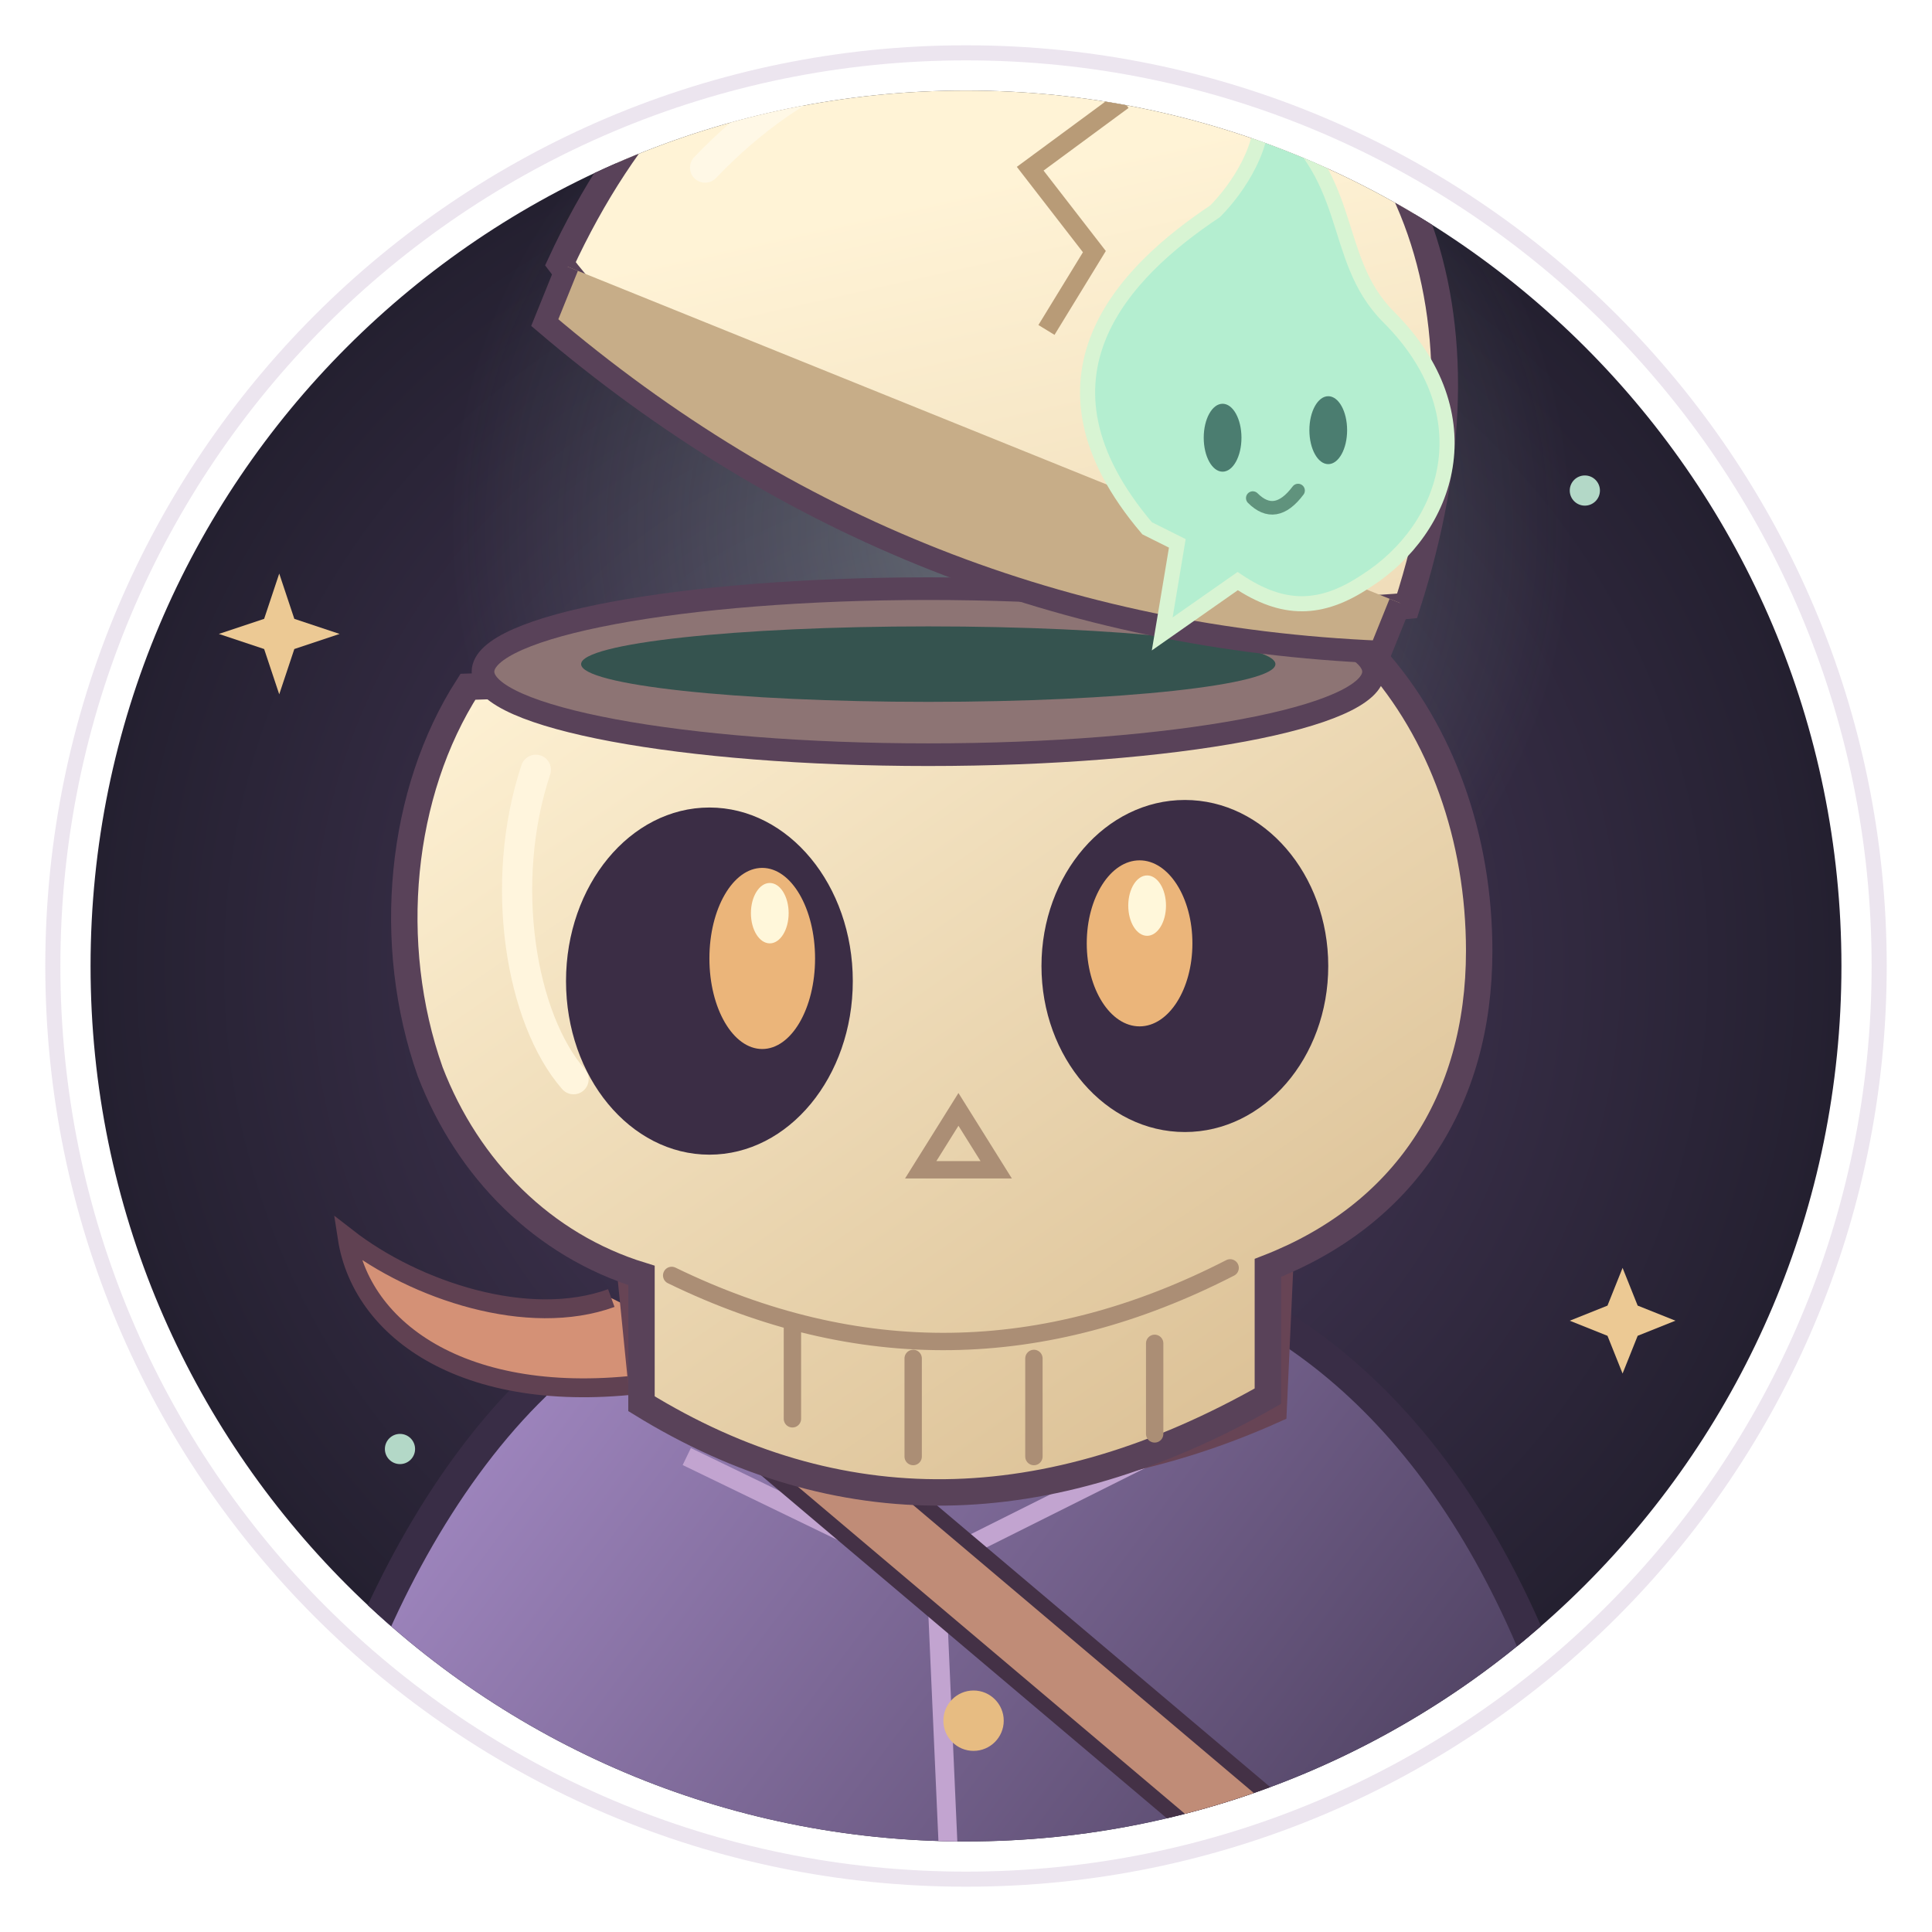
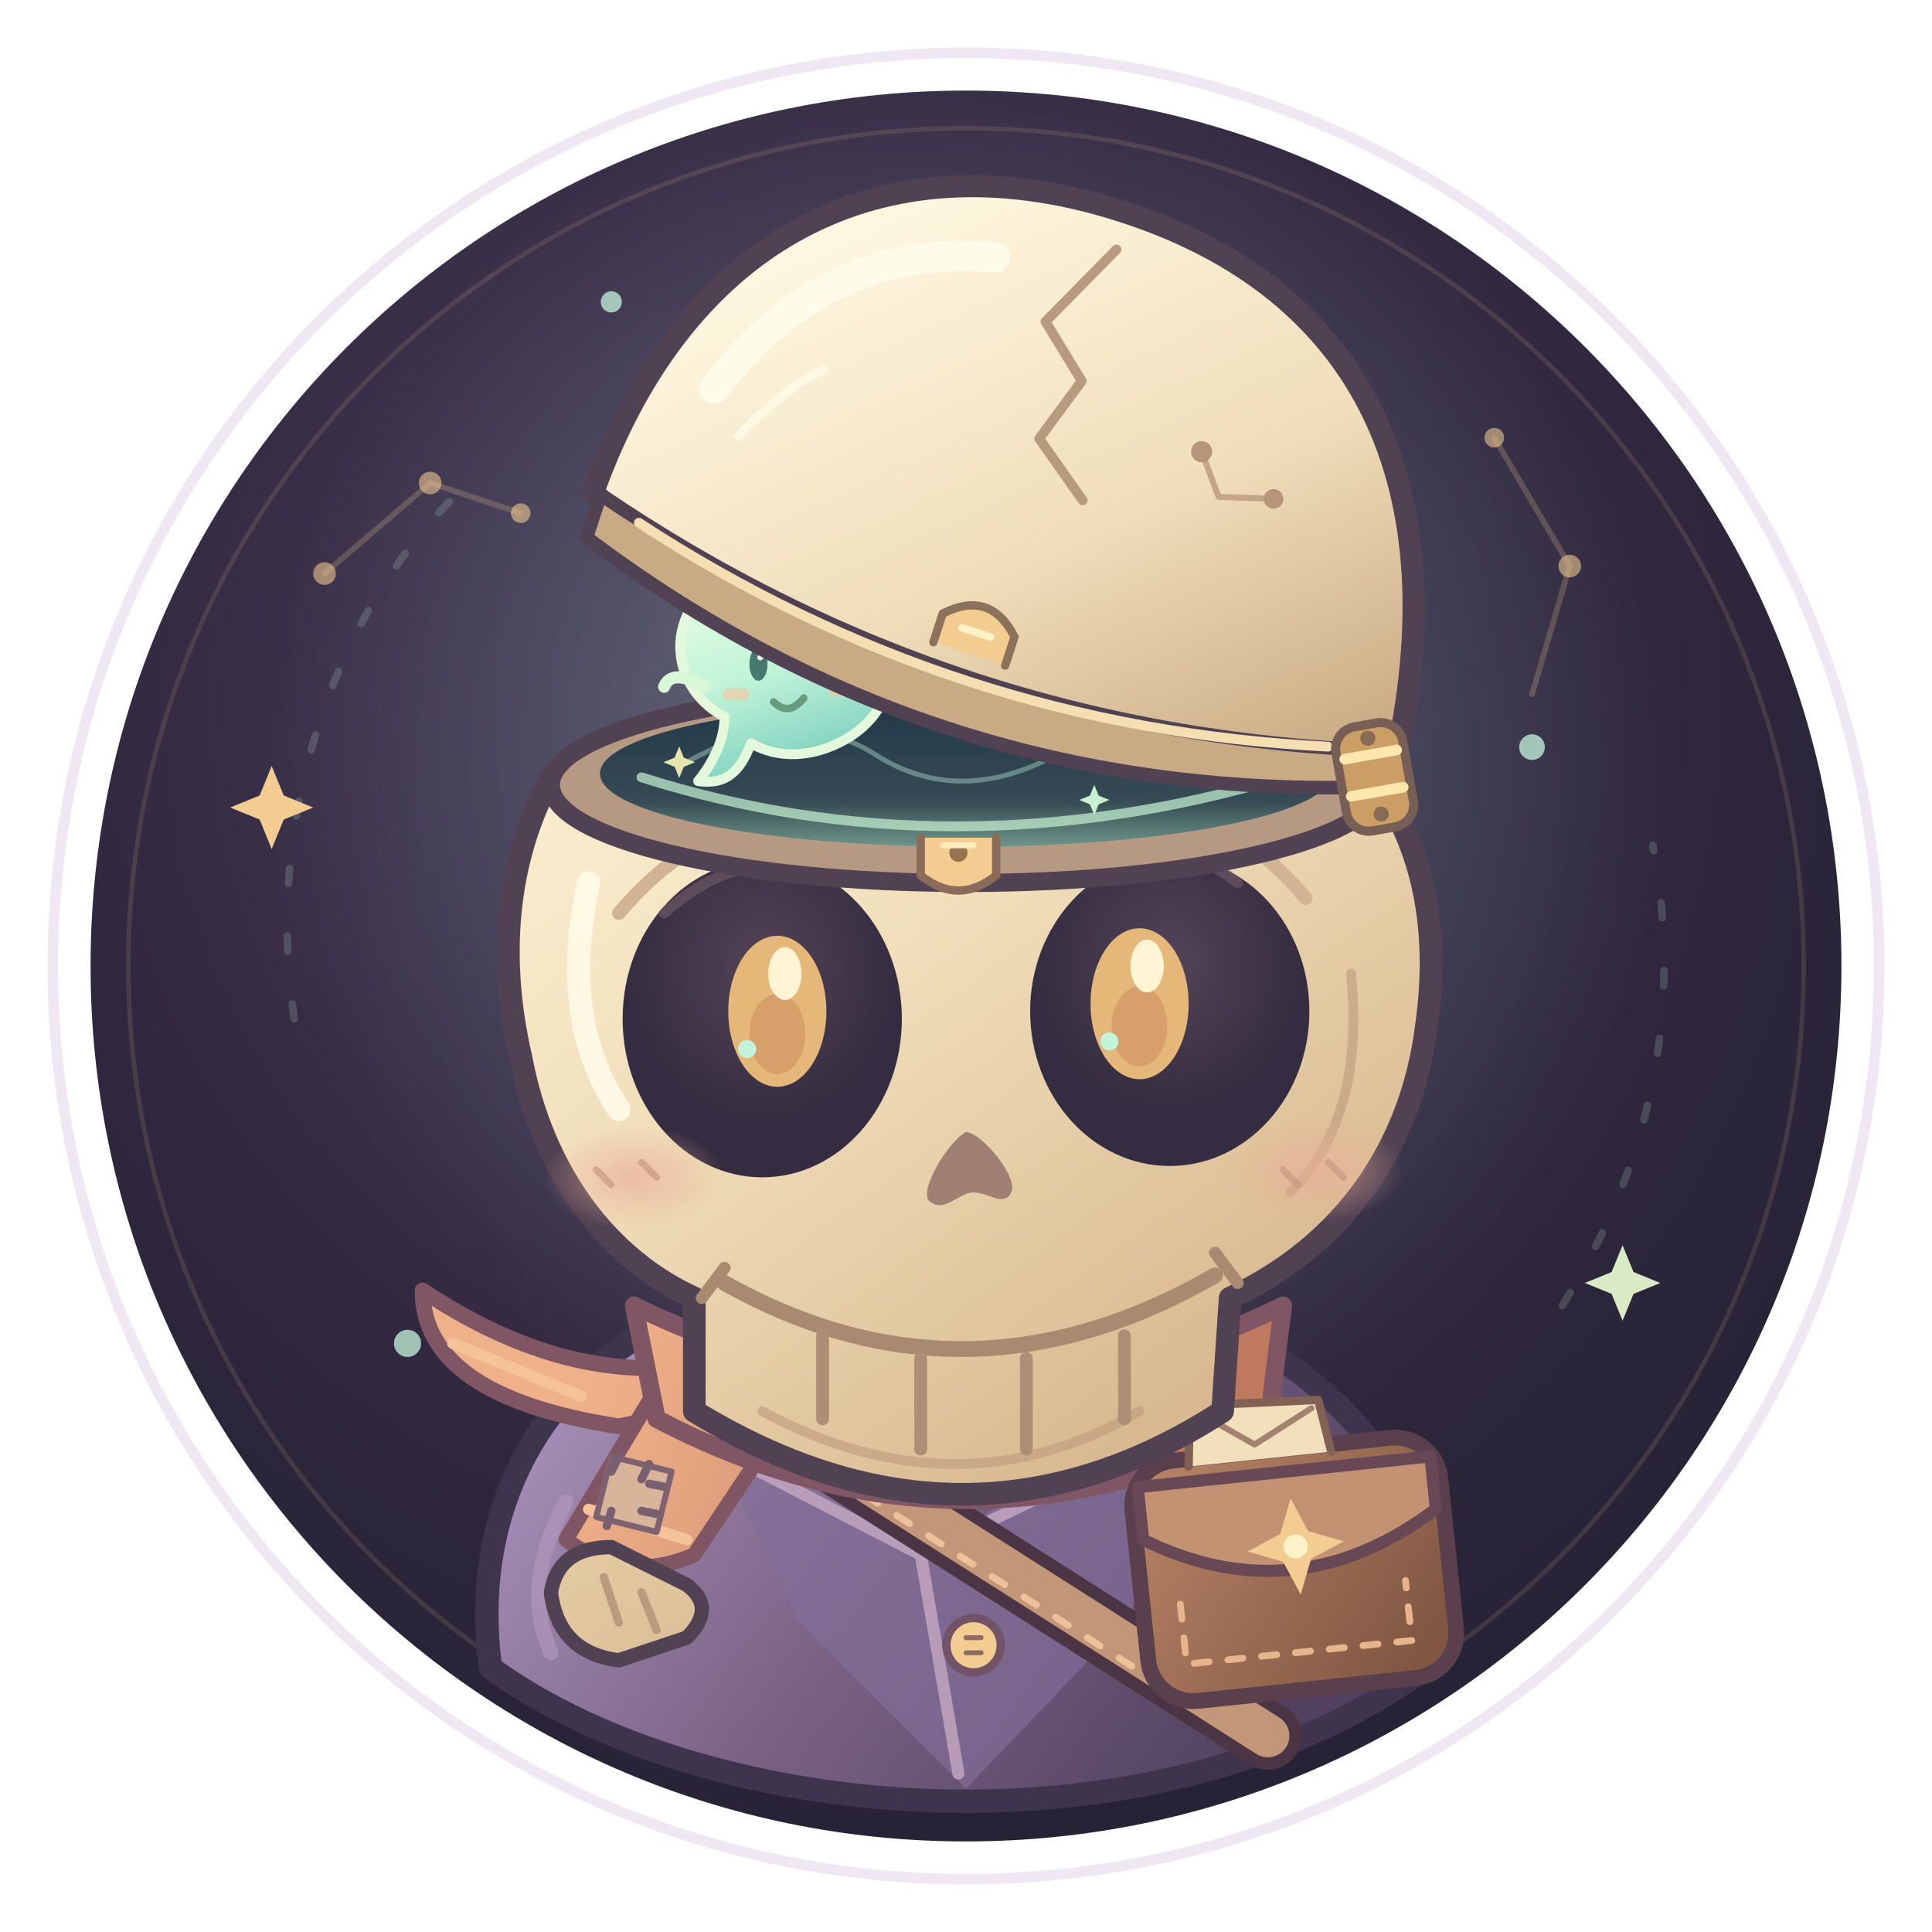
- <svg xmlns="http://www.w3.org/2000/svg" viewBox="0 0 256 256" fill="none" role="img" aria-labelledby="title desc">
+ <svg xmlns="http://www.w3.org/2000/svg" viewBox="0 0 256 256" width="256" height="256" fill="none" role="img" aria-labelledby="title desc">
  <defs>
-     <radialGradient id="bg">
-       <stop stop-color="#4f3e62" />
-       <stop offset="1" stop-color="#242030" />
+     <radialGradient id="bg" cx=".44" cy=".35" r=".8">
+       <stop stop-color="#554363" />
+       <stop offset=".57" stop-color="#30283e" />
+       <stop offset="1" stop-color="#201f30" />
    </radialGradient>
-     <linearGradient id="bone" x1="80" y1="70" x2="170" y2="200" gradientUnits="userSpaceOnUse">
-       <stop stop-color="#fff3d6" />
-       <stop offset="1" stop-color="#d9bd91" />
+     <radialGradient id="aura">
+       <stop stop-color="#b6f4d5" stop-opacity=".28" />
+       <stop offset=".6" stop-color="#8bdecc" stop-opacity=".12" />
+       <stop offset="1" stop-color="#8bdecc" stop-opacity="0" />
+     </radialGradient>
+     <linearGradient id="bone" x1="78" y1="66" x2="166" y2="186" gradientUnits="userSpaceOnUse">
+       <stop stop-color="#fff6dc" />
+       <stop offset=".48" stop-color="#f1dfbb" />
+       <stop offset="1" stop-color="#d6b68d" />
    </linearGradient>
-     <linearGradient id="cloak" x1="70" y1="160" x2="190" y2="250" gradientUnits="userSpaceOnUse">
-       <stop stop-color="#a58bc6" />
-       <stop offset="1" stop-color="#4d405f" />
+     <linearGradient id="capBone" x1="102" y1="43" x2="164" y2="110" gradientUnits="userSpaceOnUse">
+       <stop stop-color="#fff8e2" />
+       <stop offset=".58" stop-color="#f0ddba" />
+       <stop offset="1" stop-color="#cbae87" />
    </linearGradient>
-     <radialGradient id="light">
-       <stop stop-color="#c4f4d2" stop-opacity=".3" />
-       <stop offset="1" stop-color="#b1e6c9" stop-opacity="0" />
+     <linearGradient id="coat" x1="84" y1="176" x2="165" y2="236" gradientUnits="userSpaceOnUse">
+       <stop stop-color="#a18bb2" />
+       <stop offset=".47" stop-color="#796183" />
+       <stop offset="1" stop-color="#51415f" />
+     </linearGradient>
+     <linearGradient id="scarf" x1="82" y1="173" x2="149" y2="198" gradientUnits="userSpaceOnUse">
+       <stop stop-color="#efb18a" />
+       <stop offset="1" stop-color="#bf795f" />
+     </linearGradient>
+     <linearGradient id="bag" x1="152" y1="194" x2="186" y2="222" gradientUnits="userSpaceOnUse">
+       <stop stop-color="#b78366" />
+       <stop offset="1" stop-color="#815743" />
+     </linearGradient>
+     <radialGradient id="socket" cx=".5" cy=".34">
+       <stop stop-color="#544356" />
+       <stop offset="1" stop-color="#342c40" />
    </radialGradient>
+     <linearGradient id="soul" x1="110" y1="36" x2="152" y2="206" gradientUnits="userSpaceOnUse">
+       <stop stop-color="#f2ffe7" />
+       <stop offset=".48" stop-color="#bff1d8" />
+       <stop offset="1" stop-color="#78c6b9" />
+     </linearGradient>
+     <linearGradient id="miniSoul" x1="-10" y1="-38" x2="12" y2="30" gradientUnits="userSpaceOnUse">
+       <stop stop-color="#f3ffe5" />
+       <stop offset=".55" stop-color="#c2f4d9" />
+       <stop offset="1" stop-color="#72cabb" />
+     </linearGradient>
+     <linearGradient id="soulEdge" x1="77" y1="78" x2="175" y2="182" gradientUnits="userSpaceOnUse">
+       <stop stop-color="#f4ffe5" />
+       <stop offset="1" stop-color="#c6f3d9" />
+     </linearGradient>
+     <radialGradient id="blush">
+       <stop stop-color="#eaaf99" stop-opacity=".7" />
+       <stop offset="1" stop-color="#eaaf99" stop-opacity="0" />
+     </radialGradient>
+     <radialGradient id="soulBlush">
+       <stop stop-color="#f6d5ad" stop-opacity=".8" />
+       <stop offset="1" stop-color="#f6d5ad" stop-opacity="0" />
+     </radialGradient>
+     <linearGradient id="inside" x1="128" y1="86" x2="128" y2="117" gradientUnits="userSpaceOnUse">
+       <stop stop-color="#192d40" />
+       <stop offset=".65" stop-color="#364b55" />
+       <stop offset="1" stop-color="#9cd0b3" />
+     </linearGradient>
    <clipPath id="round">
      <circle cx="128" cy="128" r="116" />
    </clipPath>
  </defs>
-   <circle cx="128" cy="128" r="121" stroke="#af95bb" stroke-opacity=".24" stroke-width="2" />
+   <circle cx="128" cy="128" r="121" stroke="#c7aacd" stroke-width="1.4" stroke-opacity=".28" />
  <circle cx="128" cy="128" r="116" fill="url(#bg)" />
-   <g clip-path="url(#round)">
-     <ellipse cx="134" cy="70" rx="75" ry="74" fill="url(#light)" />
-     <path d="M84 174c-27 14-44 57-45 83h175c-7-42-24-70-47-83Z" fill="url(#cloak)" stroke="#392d46" stroke-width="4" />
-     <path d="m91 193 31 15 34-17m-32 17 2 45" stroke="#c2a4d0" stroke-width="2.5" />
-     <path d="m93 181 84 71" stroke="#443146" stroke-width="12" />
-     <path d="m93 181 84 71" stroke="#c08c77" stroke-width="8" />
-     <circle cx="129" cy="228" r="4" fill="#e7bc82" />
-     <path d="M81 172c-11 4-26-1-35-8 2 13 17 23 42 19l7-4" fill="#d49176" stroke="#604152" stroke-width="2.5" />
-     <path d="M83 166q43 21 87-1l-1 22q-40 18-84-1Z" fill="#df9b7d" stroke="#674455" stroke-width="3" />
-     <path d="M92 177q35 12 66-1" stroke="#f3bd92" stroke-width="3" stroke-linecap="round" />
-     <path d="M62 91c-9 14-11 34-5 51 5 13 15 23 28 27v17q39 24 83-1v-17c18-7 28-22 28-42 0-15-5-29-14-39Z" fill="url(#bone)" stroke="#594259" stroke-width="3.5" />
-     <ellipse cx="123" cy="89" rx="59" ry="11" fill="#8d7474" stroke="#594259" stroke-width="3" />
-     <ellipse cx="123" cy="88" rx="46" ry="5" fill="#35534f" />
-     <path d="M71 102c-5 15-2 33 5 41" stroke="#fff5dd" stroke-width="4" stroke-linecap="round" />
-     <ellipse cx="94" cy="130" rx="19" ry="23" fill="#3b2d45" />
-     <ellipse cx="157" cy="128" rx="19" ry="22" fill="#3b2d45" />
-     <ellipse cx="101" cy="127" rx="7" ry="12" fill="#ebb57a" />
-     <ellipse cx="151" cy="125" rx="7" ry="11" fill="#ebb57a" />
-     <ellipse cx="102" cy="121" rx="2.5" ry="4" fill="#fff7da" />
-     <ellipse cx="152" cy="120" rx="2.5" ry="4" fill="#fff7da" />
-     <path d="m127 147-5 8h10Zm-38 22q37 18 74-1m-58 8v12m16-8v13m16-13v13m16-15v12" stroke="#ab8e75" stroke-width="2.3" stroke-linecap="round" />
-     <g transform="rotate(22 184 89)">
-       <path d="M62 80c2-41 26-65 61-65s57 24 60 65c-30 16-93 17-121 0Z" fill="url(#bone)" stroke="#594259" stroke-width="3.5" />
-       <path d="M63 80v8q60 20 119-1v-7" fill="#c7ad88" stroke="#594259" stroke-width="3" />
-       <path d="m123 32-8 13 12 7-2 12" stroke="#b89b77" stroke-width="2.5" />
-       <path d="M75 61q10-25 33-31" stroke="#fff8e6" stroke-width="4" stroke-linecap="round" />
+   <circle cx="128" cy="128" r="111" stroke="#f2cc90" stroke-width=".6" stroke-opacity=".13" />
+   <g clip-path="url(#round)" stroke-linecap="round" stroke-linejoin="round">
+     <ellipse cx="128" cy="103" rx="92" ry="94" fill="url(#aura)" />
+     <path d="M39 135c-4-26 5-53 21-69M207 173c12-19 16-40 12-61" stroke="#c4f3dc" stroke-width="1" stroke-opacity=".18" stroke-dasharray="2 7" />
+     <path d="m43 76 14-12 12 4M198 58l10 17-5 17" stroke="#f2cc90" stroke-width=".75" stroke-opacity=".22" />
+     <g fill="#f2cc90" opacity=".58">
+       <circle cx="43" cy="76" r="1.5" />
+       <circle cx="57" cy="64" r="1.5" />
+       <circle cx="69" cy="68" r="1.3" />
+       <circle cx="198" cy="58" r="1.3" />
+       <circle cx="208" cy="75" r="1.5" />
    </g>
-     <path d="M152 70c-17-20-3-34 9-42 3-3 7-9 6-14 13 9 9 20 17 28 13 13 8 28-3 35-6 4-11 4-17 0l-10 7 2-12Z" fill="#b4eed0" stroke="#d8f4d3" stroke-width="2" />
-     <ellipse cx="162" cy="58" rx="2.5" ry="4.5" fill="#4b7d70" />
-     <ellipse cx="176" cy="57" rx="2.5" ry="4.5" fill="#4b7d70" />
-     <path d="M166 66q3 3 6-1" stroke="#60937d" stroke-width="1.8" stroke-linecap="round" />
+     <ellipse cx="129" cy="224" rx="54" ry="7" fill="#131d2b" opacity=".4" />
+     <path d="M91 174c-18 7-29 25-26 47 29 21 88 26 124 0 3-22-10-38-29-46Z" fill="url(#coat)" stroke="#3f344d" stroke-width="3.1" />
+     <path d="m93 188 29 18 32-20-4 28-22 23-22-22Z" fill="#826e98" opacity=".7" />
+     <path d="m91 190 31 16 35-17m-35 17 5 29" stroke="#d0b2ca" stroke-width="1.6" opacity=".7" />
+     <path d="M75 199q-6 11-2 20m109-19q4 10 1 18" stroke="#b19abb" stroke-width="2" opacity=".64" />
+     <path d="m91 181 77 49" stroke="#4b3443" stroke-width="9" />
+     <path d="m91 181 77 49" stroke="#c29679" stroke-width="5.7" />
+     <path d="m102 190 53 34" stroke="#edc29a" stroke-width=".9" stroke-dasharray="2 3" />
+     <path d="M91 181q-17 2-35-10 0 14 26 18l10-2" fill="url(#scarf)" stroke="#805664" stroke-width="2.1" />
+     <path d="m87 184-12 20q8 6 17 2l12-18Z" fill="url(#scarf)" stroke="#805664" stroke-width="2" />
+     <path d="m78 200 13 4M60 178l17 7" stroke="#f5c299" stroke-width="1.5" />
+     <path d="m81 193 8 2-2 8-8-2Z" fill="#d8b49a" stroke="#7f6270" stroke-width=".8" />
+     <path d="m82 193-1 2m5-1-1 2m3 1-2-.4m1 4-2-.4m-4 0-.6 2" stroke="#786070" stroke-width="1.1" />
+     <path d="M84 173q43 21 86 0l-2 16q-41 20-81-1Z" fill="url(#scarf)" stroke="#805664" stroke-width="2.4" />
+     <path d="M94 182q34 13 66-1" stroke="#ffd2a6" stroke-width="2" />
+     <path d="m145 188 3-7m-9 9 3-7" stroke="#aa705e" stroke-width="1.1" />
+     <g transform="rotate(-6 171 208)">
+       <rect x="151" y="192" width="41" height="32" rx="6" fill="url(#bag)" stroke="#59404c" stroke-width="2.1" />
+       <path d="M152 195h39v7q-20 12-39 0Z" fill="#c29272" stroke="#674854" stroke-width="1.6" />
+       <path d="M156 211v8h30v-8" stroke="#e6b58e" stroke-width=".9" stroke-dasharray="2 2.5" />
+       <path d="M172 198.6 173.856 203.144 178.4 205 173.856 206.856 172 211.4 170.144 206.856 165.6 205 170.144 203.144Z" fill="#f2cc90" opacity="1" />
+       <circle cx="172" cy="205" r="1.6" fill="#fff2c8" />
+       <path d="m159 193 1-8 17 1 1 7" fill="#f2dfbb" stroke="#806154" stroke-width="1.1" />
+       <path d="m161 186 7 5 8-4" stroke="#a38270" stroke-width=".8" />
+     </g>
+     <circle cx="129" cy="218" r="3.6" fill="#f2cc90" stroke="#725267" stroke-width="1.1" />
+     <path d="M128 217h2m-2 2h2" stroke="#8f6c63" stroke-width=".65" />
+     <path d="M73 103c-6 11-7 24-4 37 3 16 12 27 23 32v15q36 22 70 0l1-15c15-7 24-20 26-36 2-14-1-25-7-33Z" fill="url(#bone)" stroke="#514253" stroke-width="3" />
+     <path d="M78 117q-4 18 4 30" stroke="#fff9e7" stroke-width="3.1" opacity=".9" />
+     <path d="M179 129q2 19-8 29m-70 29q26 14 50 0" stroke="#be9d7e" stroke-width="1.3" opacity=".65" />
+     <path d="M82 121q17-20 37-6m20 0q17-16 34 4" stroke="#d1b493" stroke-width="1.8" />
+     <ellipse cx="101" cy="135" rx="18.5" ry="21" fill="url(#socket)" />
+     <ellipse cx="155" cy="134" rx="18.5" ry="20.5" fill="url(#socket)" />
+     <path d="M88 121q10-9 20-5m35-1q11-6 21 2" stroke="#77616b" stroke-width="1.4" opacity=".55" />
+     <ellipse cx="103" cy="134" rx="6.5" ry="10" fill="#e5b779" />
+     <ellipse cx="151" cy="133" rx="6.5" ry="10" fill="#e5b779" />
+     <ellipse cx="103" cy="137" rx="3.7" ry="5.3" fill="#d7a06b" />
+     <ellipse cx="151" cy="136" rx="3.7" ry="5.3" fill="#d7a06b" />
+     <ellipse cx="104" cy="129" rx="2.2" ry="3.5" fill="#fff5d4" />
+     <ellipse cx="152" cy="128" rx="2.2" ry="3.5" fill="#fff5d4" />
+     <circle cx="99" cy="139" r="1.2" fill="#c4f3dc" />
+     <circle cx="147" cy="138" r="1.2" fill="#c4f3dc" />
+     <ellipse cx="84" cy="156" rx="12" ry="7" fill="url(#blush)" />
+     <ellipse cx="174" cy="155" rx="12" ry="7" fill="url(#blush)" />
+     <path d="m79 155 2 2m4-3 2 2m83-1 2 2m4-3 2 2" stroke="#c69580" stroke-width=".9" opacity=".65" />
+     <path d="M128 150c-2 1-6 7-5 9 2 2 4-1 6-1s4 2 5 0c1-2-4-8-6-8Z" fill="#9f8072" />
+     <path d="M96 170q32 18 65-1" stroke="#a88a70" stroke-width="2.1" />
+     <path d="M109 177v11m13-8v12m14-12v12m13-15v11" stroke="#ad8f76" stroke-width="1.7" />
+     <path d="m96 168-3 4m68-6 3 4" stroke="#a88a70" stroke-width="1.6" />
+     <ellipse cx="128" cy="104" rx="55" ry="13" fill="#b69983" stroke="#514253" stroke-width="2.4" />
+     <ellipse cx="128" cy="102.5" rx="48.5" ry="9.7" fill="url(#inside)" />
+     <path d="M85 103q41 13 85 0" stroke="#c4f0d0" stroke-width="1.3" opacity=".72" />
+     <path d="M91 101q14-8 25-1t24 0 23 0" stroke="#92bdb0" stroke-width=".65" opacity=".55" />
+     <path d="M90 98.9 90.609 100.391 92.1 101 90.609 101.609 90 103.1 89.391 101.609 87.9 101 89.391 100.391Z" fill="#e5e4ac" opacity="1" />
+     <path d="M164 97.3 164.783 99.217 166.7 100 164.783 100.783 164 102.7 163.217 100.783 161.3 100 163.217 99.217Z" fill="#f4d79d" opacity="1" />
+     <path d="M145 104 145.58 105.42 147 106 145.58 106.58 145 108 144.42 106.58 143 106 144.42 105.42Z" fill="#c7f1d1" opacity="1" />
+     <g transform="translate(104 88) scale(0.5)">
+       <path d="M-16 14c-13-7-16-23-5-34 8-8 15-11 16-23 13 7 11 18 22 26 16 12 13 29-1 37-9 5-18 5-25 1-3 8-7 11-14 10 4-5 7-11 7-17Z" fill="url(#miniSoul)" stroke="#e4f9db" stroke-width="2.6" />
+       <path d="M-18-10q3-10 12-16" stroke="#f8ffe9" stroke-width="3.2" />
+       <path d="M0 -23.2 1.218 -20.218 4.2 -19 1.218 -17.782 0 -14.8 -1.218 -17.782 -4.2 -19 -1.218 -20.218Z" fill="#f4d8a0" opacity="1" />
+       <ellipse cx="-7" cy="0" rx="2.4" ry="4.4" fill="#47796d" />
+       <ellipse cx="9" cy="-1" rx="2.4" ry="4.4" fill="#47796d" />
+       <circle cx="-6.5" cy="-1.8" r=".8" fill="#f9ffe6" />
+       <circle cx="9.5" cy="-2.8" r=".8" fill="#f9ffe6" />
+       <path d="M-3 10q4 4 8-1" stroke="#699b80" stroke-width="2" />
+       <path d="M-15 8h4M13 7h4" stroke="#e9ccaa" stroke-width="3.2" opacity=".75" />
+       <path d="M-21 6q-9-5-11 0m51 1q8-6 11-2" stroke="#d7f7d7" stroke-width="3.2" />
+     </g>
+     <g transform="translate(182 103) rotate(18) scale(1) translate(-182 -103)">
+       <path d="M72 99c1-34 20-56 53-57 35-1 55 20 59 57-27 14-82 16-112 0Z" fill="url(#capBone)" stroke="#514253" stroke-width="2.9" />
+       <path d="M73 99v6q55 19 110-1v-5q-55 16-110 0Z" fill="#c8aa84" stroke="#514253" stroke-width="1.8" />
+       <path d="M79 101q48 13 96 0" stroke="#f5deb1" stroke-width="1.3" />
+       <path d="M83 81q8-23 30-28" stroke="#fffbea" stroke-width="4" />
+       <path d="M88 86q4-8 8-12" stroke="#fffbea" stroke-width="1.2" opacity=".75" />
+       <path d="m128 47-6 12 7 6-3 9 8 6" stroke="#b69b7e" stroke-width="1.3" />
+       <path d="m147 69 4 5 7-2" stroke="#c4a587" stroke-width=".8" />
+       <circle cx="147" cy="69" r="1.4" fill="#b7957a" />
+       <circle cx="158" cy="72" r="1.3" fill="#b7957a" />
+       <path d="M121 104v-4q5-5 10 0v4" fill="#f2cc90" stroke="#8c725b" stroke-width="1.1" />
+       <path d="M124 101h4" stroke="#fff2c7" stroke-width="1" />
+     </g>
+     <g transform="rotate(-10 182 105)">
+       <rect x="178" y="96" width="9" height="14" rx="3" fill="#cb9e66" stroke="#785f55" stroke-width="1.2" />
+       <path d="M179 100h7m-7 5h7" stroke="#ffe6ad" stroke-width="1.4" />
+       <circle cx="182.5" cy="97.8" r="1" fill="#886b54" />
+       <circle cx="182.5" cy="108" r="1" fill="#886b54" />
+     </g>
+     <path d="M122 111v5q5 4 10 0v-5" fill="#f2cc90" stroke="#8b6b59" stroke-width="1.1" />
+     <circle cx="127" cy="113" r="1.2" fill="#977451" />
+     <path d="M125 112h4" stroke="#ffebbb" stroke-width=".8" />
+     <path d="M73 211q1-6 8-6l10 5q4 3 0 7l-9 3q-8-1-9-9Z" fill="url(#bone)" stroke="#514253" stroke-width="1.9" />
+     <path d="m80 209 2 6m3-4 2 5" stroke="#ba9b7e" stroke-width="1.1" />
  </g>
-   <path d="m37 76 2 6 6 2-6 2-2 6-2-6-6-2 6-2Zm178 92 2 5 5 2-5 2-2 5-2-5-5-2 5-2Z" fill="#ecc994" />
-   <circle cx="210" cy="65" r="2" fill="#b3d8c7" />
-   <circle cx="53" cy="192" r="2" fill="#b3d8c7" />
+   <path d="M36 101.5 37.595 105.405 41.5 107 37.595 108.595 36 112.5 34.405 108.595 30.5 107 34.405 105.405Z" fill="#f2cc90" opacity="1" />
+   <path d="M215 165 216.45 168.55 220 170 216.45 171.45 215 175 213.55 171.45 210 170 213.55 168.55Z" fill="#d9eac5" opacity="1" />
+   <g fill="#c4f3dc" opacity=".76">
+     <circle cx="54" cy="178" r="1.8" />
+     <circle cx="203" cy="99" r="1.7" />
+     <circle cx="81" cy="40" r="1.4" />
+   </g>
</svg>
